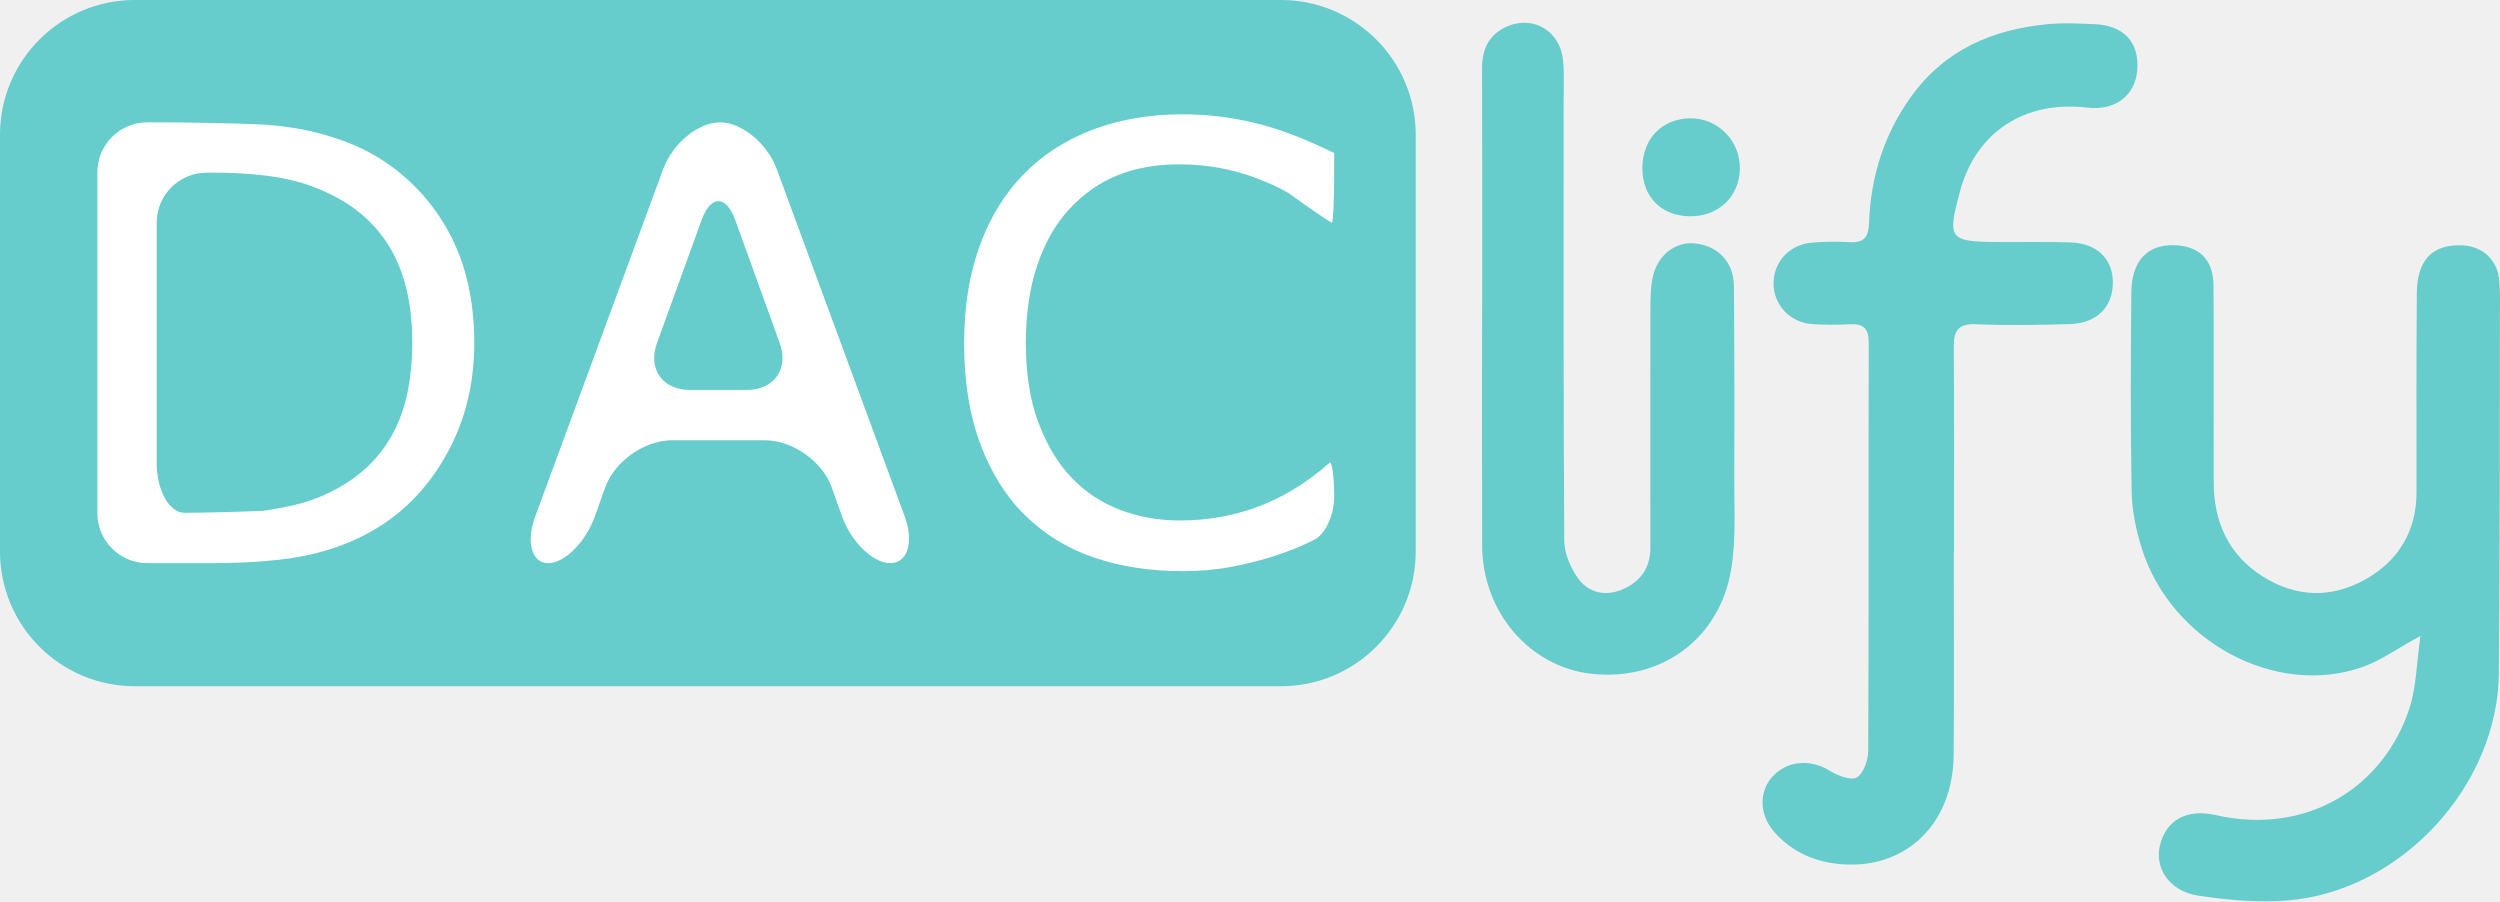
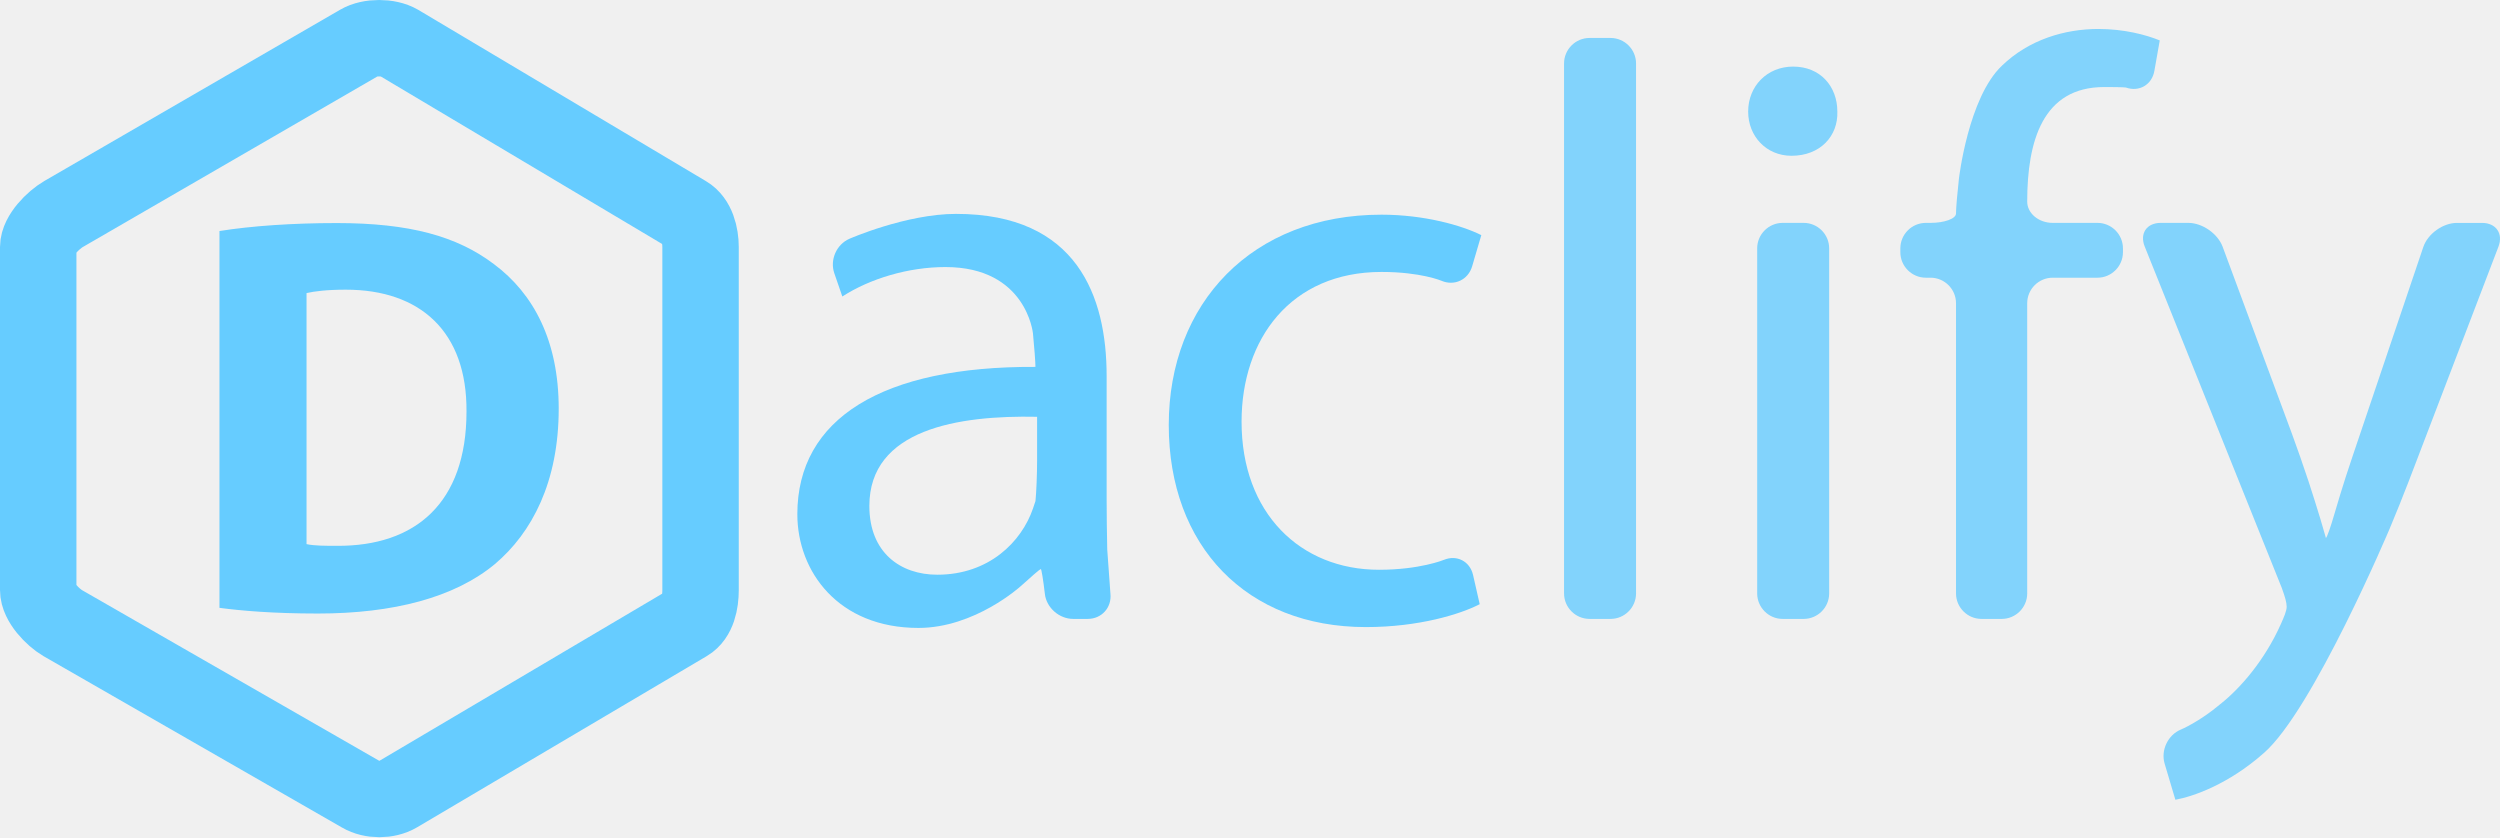
- <svg xmlns="http://www.w3.org/2000/svg" version="1.1" id="Layer_1" x="0px" y="0px" width="250.5px" height="90.312px" viewBox="0 0 250.5 90.312" enable-background="new 0 0 250.5 90.312" xml:space="preserve">
+ <svg xmlns="http://www.w3.org/2000/svg" version="1.1" id="Layer_1" x="0px" y="0px" width="98.136px" height="32.864px" viewBox="0 0 98.136 32.864" enable-background="new 0 0 98.136 32.864" xml:space="preserve">
  <g>
-     <path fill-rule="evenodd" clip-rule="evenodd" fill="#66CCCC" d="M-565.878,312.523c0-13.355,0.022-26.711-0.033-40.066   c-0.005-1.377,0.435-2.104,1.623-2.785c18.756-10.768,37.482-21.59,56.22-32.391c4.54-2.618,9.122-5.168,13.625-7.848   c0.954-0.567,1.581-0.538,2.496-0.008c23.189,13.434,46.392,26.85,69.617,40.221c1.329,0.766,1.784,1.612,1.78,3.146   c-0.05,26.378-0.059,52.757,0.016,79.135c0.006,1.94-0.633,2.958-2.27,3.892c-13.086,7.464-26.119,15.019-39.176,22.535   c-9.95,5.729-19.933,11.402-29.836,17.211c-1.201,0.704-1.967,0.601-3.018-0.014c-5.217-3.05-10.458-6.053-15.689-9.075   c-17.932-10.36-35.853-20.74-53.816-31.046c-1.259-0.722-1.57-1.525-1.567-2.842c0.034-13.354,0.021-26.71,0.021-40.064   C-565.882,312.523-565.88,312.523-565.878,312.523z M-522.923,302.939c-4.49-3.467-9.314-4.675-14.479-3.753   c-5.104,0.911-9.55,3.232-12.702,7.523c-5.804,7.902-5.685,17.324,0.285,24.634c2.77,3.392,6.293,5.754,10.537,6.766   c5.77,1.377,11.313,0.784,15.958-2.656c1.197,1.061,2.065,2.271,3.238,2.781c3.109,1.349,5.994-1.08,6.002-4.884   c0.025-12.614,0.039-25.228,0.055-37.842c0.004-3.718,0.051-7.437-0.023-11.153c-0.055-2.693-1.665-4.348-4.121-4.462   c-2.562-0.119-4.183,1.224-4.629,3.915c-0.129,0.778-0.113,1.586-0.115,2.379C-522.927,291.618-522.923,297.046-522.923,302.939z    M-478.573,303.062c-8.883-6.752-19.477-3.842-24.947,1.467c-7.435,7.215-8.457,17.705-2.724,25.891   c2.744,3.918,6.474,6.513,11.039,7.661c5.813,1.463,11.452,0.944,16.476-2.698c1.797,2.793,3.549,3.685,5.732,3.008   c2.201-0.684,3.27-2.478,3.27-5.527c0.002-9.359,0.013-18.719-0.011-28.078c-0.007-2.962-1.266-4.705-3.624-5.214   C-475.597,299.089-477.241,300.162-478.573,303.062z M-445.676,339.544c3.778,0.141,7.381-0.83,10.673-2.9   c0.704-0.443,1.475-0.941,1.921-1.61c1.147-1.719,0.908-3.84-0.415-5.337c-1.312-1.482-3.697-1.909-5.651-0.856   c-2.201,1.185-4.396,1.853-6.998,1.671c-6.438-0.451-10.981-5.504-10.947-12.055c0.028-5.587,5.827-11.227,11.851-10.537   c2.168,0.248,4.295,1.18,6.346,2.027c2.27,0.938,4.682,0.391,5.943-1.629c1.229-1.967,0.805-4.66-1.078-5.852   c-6.918-4.377-14.162-4.869-21.338-0.939c-7.072,3.873-10.906,10.146-10.835,18.217   C-466.109,330.687-456.946,339.816-445.676,339.544z" />
-     <path fill-rule="evenodd" clip-rule="evenodd" fill="#66CCCC" d="M-319.56,343.057c-2.376,1.294-4.006,2.487-5.829,3.124   c-8.742,3.055-19.191-2.601-22.106-11.932c-0.566-1.816-0.969-3.761-1.003-5.654c-0.122-6.639-0.091-13.283-0.032-19.924   c0.027-3.135,1.539-4.77,4.129-4.764c2.6,0.005,4.087,1.382,4.105,4.032c0.047,6.575-0.002,13.151,0.02,19.726   c0.014,3.979,1.465,7.255,4.918,9.437c3.326,2.103,6.849,2.198,10.222,0.325c3.355-1.864,5.186-4.842,5.183-8.803   c-0.004-6.643-0.027-13.284,0.032-19.926c0.03-3.33,1.563-4.874,4.498-4.779c2.087,0.068,3.612,1.471,3.771,3.596   c0.1,1.321,0.053,2.654,0.05,3.982c-0.023,11.756,0.015,23.512-0.097,35.266c-0.108,11.402-9.917,21.952-21.282,22.81   c-2.929,0.222-5.943-0.052-8.858-0.495c-2.88-0.438-4.401-2.764-3.812-5.086c0.632-2.49,2.671-3.643,5.588-2.979   c9.033,2.057,16.786-2.704,19.4-10.703C-319.965,348.176-319.956,345.816-319.56,343.057z" />
-     <path fill-rule="evenodd" clip-rule="evenodd" fill="#66CCCC" d="M-366.321,334.669c0,6.777,0.047,13.555-0.013,20.332   c-0.06,6.848-4.731,11.404-11.161,10.938c-2.675-0.193-5.02-1.196-6.827-3.257c-1.508-1.719-1.544-4.086-0.105-5.593   c1.491-1.562,3.774-1.687,5.63-0.546c0.806,0.496,2.149,1.039,2.756,0.693c0.688-0.393,1.146-1.752,1.15-2.693   c0.063-13.621,0.016-27.242,0.047-40.863c0.003-1.4-0.496-1.92-1.855-1.852c-1.259,0.063-2.527,0.068-3.785-0.014   c-2.218-0.143-3.863-1.89-3.895-4.027c-0.029-2.16,1.555-3.937,3.803-4.133c1.254-0.109,2.527-0.127,3.784-0.053   c1.458,0.087,1.933-0.471,1.984-1.946c0.163-4.604,1.493-8.856,4.217-12.64c3.397-4.72,8.206-6.753,13.791-7.266   c1.515-0.139,3.056-0.055,4.581,0.008c2.922,0.118,4.49,1.814,4.287,4.561c-0.193,2.606-2.214,4.134-5.031,3.802   c-6.249-0.735-11.111,2.444-12.713,8.316c-1.33,4.88-1.145,5.13,3.852,5.151c2.391,0.01,4.784-0.039,7.174,0.039   c2.668,0.087,4.258,1.633,4.27,3.998c0.012,2.466-1.619,4.116-4.326,4.188c-3.12,0.083-6.249,0.147-9.365,0.013   c-1.83-0.079-2.265,0.656-2.25,2.311c0.057,6.844,0.023,13.688,0.023,20.531C-366.308,334.669-366.313,334.669-366.321,334.669z" />
-     <path fill-rule="evenodd" clip-rule="evenodd" fill="#66CCCC" d="M-413.575,310.318c0-8.035,0.017-16.07-0.011-24.105   c-0.007-1.998,0.714-3.483,2.606-4.262c2.582-1.061,5.193,0.516,5.504,3.375c0.137,1.248,0.064,2.521,0.064,3.781   c0.002,14.809-0.038,29.618,0.063,44.426c0.009,1.318,0.674,2.822,1.488,3.895c1.029,1.355,2.728,1.668,4.347,0.97   c1.779-0.767,2.799-2.138,2.795-4.187c-0.018-7.969-0.014-15.938,0.003-23.906c0.003-1.057,0.011-2.137,0.224-3.162   c0.464-2.229,2.248-3.607,4.221-3.415c2.296,0.224,3.893,1.853,3.916,4.229c0.059,6.374,0.07,12.749,0.042,19.123   c-0.015,3.112,0.192,6.283-0.315,9.324c-1.16,6.963-7.012,11.188-13.928,10.457c-6.229-0.658-10.994-6.177-11.02-12.836   c-0.027-7.902-0.006-15.805-0.006-23.707C-413.579,310.318-413.577,310.318-413.575,310.318z" />
-     <path fill-rule="evenodd" clip-rule="evenodd" fill="#66CCCC" d="M-397.522,296.109c0.037-2.895,2-4.9,4.814-4.916   c2.778-0.016,5.013,2.277,4.955,5.086c-0.056,2.768-2.164,4.758-5.011,4.732C-395.649,300.984-397.562,299.014-397.522,296.109z" />
-     <path fill-rule="evenodd" clip-rule="evenodd" fill="#66CCCC" d="M-522.922,319.039c-0.101,5.991-5.341,11.069-11.362,11.01   c-6.264-0.064-11.309-5.282-11.189-11.574c0.115-6.031,5.377-11.036,11.438-10.879   C-527.766,307.759-522.819,312.853-522.922,319.039z" />
-     <path fill-rule="evenodd" clip-rule="evenodd" fill="#66CCCC" d="M-478.657,318.853c0.023,6.158-5.047,11.238-11.261,11.281   c-6.015,0.043-11.259-5.096-11.298-11.068c-0.039-6.111,5.129-11.382,11.191-11.411   C-483.839,307.625-478.68,312.708-478.657,318.853z" />
+     <polygon fill="none" stroke="#29ABE2" stroke-width="4" stroke-miterlimit="10" points="228,3.708 213,12.487 198,3.708    198,-13.853 213,-22.634 228,-13.853  " />
+     <text transform="matrix(1 0 0 1 230.4707 3.2949)" fill="#29ABE2" font-family="'MyriadPro-Regular'" font-size="32.124">aclify</text>
+     <text transform="matrix(1 0 0 1 204.9434 3.5938)" fill="#29ABE2" font-family="'MyriadPro-Bold'" font-size="25.829">D</text>
  </g>
  <g>
-     <path fill-rule="evenodd" clip-rule="evenodd" fill="#66CCCC" d="M-539.878,54.808c0-13.355,0.022-26.71-0.033-40.066   c-0.005-1.377,0.435-2.104,1.623-2.786c18.756-10.767,37.482-21.589,56.22-32.391c4.54-2.618,9.122-5.167,13.625-7.847   c0.954-0.567,1.581-0.538,2.496-0.008c23.189,13.434,46.392,26.85,69.617,40.221c1.329,0.766,1.784,1.612,1.78,3.145   c-0.05,26.378-0.059,52.757,0.016,79.135c0.006,1.94-0.633,2.958-2.27,3.892c-13.086,7.464-26.119,15.019-39.176,22.535   c-9.95,5.729-19.933,11.402-29.836,17.211c-1.201,0.704-1.967,0.601-3.018-0.014c-5.217-3.05-10.458-6.053-15.689-9.075   c-17.932-10.36-35.853-20.74-53.816-31.046c-1.259-0.722-1.57-1.525-1.567-2.842c0.034-13.354,0.021-26.71,0.021-40.065   C-539.882,54.808-539.88,54.808-539.878,54.808z M-496.923,45.225c-4.49-3.467-9.314-4.675-14.479-3.753   c-5.104,0.911-9.55,3.232-12.702,7.523c-5.804,7.902-5.685,17.324,0.285,24.634c2.77,3.392,6.293,5.754,10.537,6.766   c5.77,1.377,11.313,0.784,15.958-2.656c1.197,1.061,2.065,2.271,3.238,2.781c3.109,1.349,5.994-1.08,6.002-4.884   c0.025-12.614,0.039-25.228,0.055-37.842c0.004-3.718,0.051-7.437-0.023-11.153c-0.055-2.694-1.665-4.348-4.121-4.462   c-2.562-0.119-4.183,1.223-4.629,3.915c-0.129,0.778-0.113,1.585-0.115,2.379C-496.927,33.903-496.923,39.332-496.923,45.225z    M-452.573,45.347c-8.883-6.752-19.477-3.841-24.947,1.467c-7.435,7.214-8.457,17.705-2.724,25.891   c2.744,3.918,6.474,6.513,11.039,7.661c5.813,1.463,11.452,0.944,16.476-2.698c1.797,2.793,3.549,3.685,5.732,3.008   c2.201-0.684,3.27-2.478,3.27-5.527c0.002-9.359,0.013-18.719-0.011-28.078c-0.007-2.962-1.266-4.706-3.624-5.214   C-449.597,41.374-451.241,42.446-452.573,45.347z M-419.676,81.83c3.778,0.141,7.381-0.83,10.673-2.9   c0.704-0.443,1.475-0.941,1.921-1.61c1.147-1.719,0.908-3.84-0.415-5.337c-1.312-1.482-3.697-1.909-5.651-0.856   c-2.201,1.185-4.396,1.853-6.998,1.671c-6.438-0.451-10.981-5.504-10.947-12.055c0.028-5.587,5.827-11.227,11.851-10.538   c2.168,0.248,4.295,1.18,6.346,2.027c2.27,0.939,4.682,0.391,5.943-1.628c1.229-1.966,0.805-4.66-1.078-5.851   c-6.918-4.377-14.162-4.87-21.338-0.939c-7.072,3.873-10.906,10.145-10.835,18.216C-440.109,72.972-430.946,82.101-419.676,81.83z" />
-     <path fill-rule="evenodd" clip-rule="evenodd" fill="#66CCCC" d="M-293.56,85.342c-2.376,1.294-4.006,2.487-5.829,3.124   c-8.742,3.055-19.191-2.601-22.106-11.932c-0.566-1.816-0.969-3.761-1.003-5.654c-0.122-6.639-0.091-13.283-0.032-19.923   c0.027-3.135,1.539-4.77,4.129-4.765c2.6,0.005,4.087,1.382,4.105,4.033c0.047,6.575-0.002,13.151,0.02,19.726   c0.014,3.979,1.465,7.255,4.918,9.437c3.326,2.103,6.849,2.198,10.222,0.325c3.355-1.864,5.186-4.842,5.183-8.803   c-0.004-6.643-0.027-13.284,0.032-19.926c0.03-3.331,1.563-4.874,4.498-4.779c2.087,0.068,3.612,1.47,3.771,3.595   c0.1,1.321,0.053,2.654,0.05,3.982c-0.023,11.756,0.015,23.512-0.097,35.266c-0.108,11.402-9.917,21.952-21.282,22.81   c-2.929,0.222-5.943-0.052-8.858-0.495c-2.88-0.438-4.401-2.764-3.812-5.086c0.632-2.49,2.671-3.643,5.588-2.979   c9.033,2.057,16.786-2.704,19.4-10.703C-293.965,90.461-293.956,88.101-293.56,85.342z" />
-     <path fill-rule="evenodd" clip-rule="evenodd" fill="#66CCCC" d="M-340.321,76.955c0,6.777,0.047,13.555-0.013,20.332   c-0.06,6.848-4.731,11.404-11.161,10.938c-2.675-0.193-5.02-1.196-6.827-3.257c-1.508-1.719-1.544-4.086-0.105-5.593   c1.491-1.562,3.774-1.687,5.63-0.546c0.806,0.496,2.149,1.039,2.756,0.693c0.688-0.393,1.146-1.752,1.15-2.693   c0.063-13.621,0.016-27.242,0.047-40.863c0.003-1.401-0.496-1.92-1.855-1.852c-1.259,0.062-2.527,0.068-3.785-0.013   c-2.218-0.144-3.863-1.89-3.895-4.027c-0.029-2.161,1.555-3.937,3.803-4.133c1.254-0.11,2.527-0.127,3.784-0.053   c1.458,0.087,1.933-0.47,1.984-1.946c0.163-4.605,1.493-8.857,4.217-12.64c3.397-4.72,8.206-6.753,13.791-7.266   c1.515-0.139,3.056-0.054,4.581,0.008c2.922,0.119,4.49,1.815,4.287,4.561c-0.193,2.606-2.214,4.134-5.031,3.802   c-6.249-0.735-11.111,2.445-12.713,8.316c-1.33,4.88-1.145,5.13,3.852,5.151c2.391,0.01,4.784-0.039,7.174,0.039   c2.668,0.087,4.258,1.633,4.27,3.999c0.012,2.466-1.619,4.116-4.326,4.188c-3.12,0.083-6.249,0.147-9.365,0.012   c-1.83-0.079-2.265,0.657-2.25,2.311c0.057,6.844,0.023,13.688,0.023,20.531C-340.308,76.955-340.313,76.955-340.321,76.955z" />
-     <path fill-rule="evenodd" clip-rule="evenodd" fill="#66CCCC" d="M-387.575,52.604c0-8.035,0.017-16.07-0.011-24.105   c-0.007-1.999,0.714-3.484,2.606-4.262c2.582-1.061,5.193,0.515,5.504,3.375c0.137,1.248,0.064,2.52,0.064,3.781   c0.002,14.809-0.038,29.618,0.063,44.425c0.009,1.318,0.674,2.822,1.488,3.895c1.029,1.355,2.728,1.668,4.347,0.97   c1.779-0.767,2.799-2.138,2.795-4.187c-0.018-7.969-0.014-15.938,0.003-23.907c0.003-1.056,0.011-2.136,0.224-3.161   c0.464-2.229,2.248-3.607,4.221-3.416c2.296,0.223,3.893,1.853,3.916,4.229c0.059,6.374,0.07,12.749,0.042,19.123   c-0.015,3.112,0.192,6.283-0.315,9.324c-1.16,6.963-7.012,11.188-13.928,10.457c-6.229-0.658-10.994-6.177-11.02-12.836   c-0.027-7.902-0.006-15.805-0.006-23.707C-387.579,52.604-387.577,52.604-387.575,52.604z" />
-     <path fill-rule="evenodd" clip-rule="evenodd" fill="#66CCCC" d="M-371.522,38.395c0.037-2.895,2-4.9,4.814-4.916   c2.778-0.017,5.013,2.277,4.955,5.086c-0.056,2.767-2.164,4.758-5.011,4.731C-369.649,43.269-371.562,41.299-371.522,38.395z" />
-     <path fill-rule="evenodd" clip-rule="evenodd" fill="#66CCCC" d="M-496.922,61.324c-0.101,5.991-5.341,11.069-11.362,11.01   c-6.264-0.064-11.309-5.282-11.189-11.574c0.115-6.031,5.377-11.036,11.438-10.878C-501.766,50.044-496.819,55.138-496.922,61.324z   " />
-     <path fill-rule="evenodd" clip-rule="evenodd" fill="#66CCCC" d="M-452.657,61.138c0.023,6.158-5.047,11.238-11.261,11.281   c-6.015,0.043-11.259-5.096-11.298-11.068c-0.039-6.112,5.129-11.382,11.191-11.411C-457.839,49.911-452.68,54.993-452.657,61.138z   " />
+     <path fill="none" stroke="#66CCFF" stroke-width="3" stroke-miterlimit="10" d="M27.5,23.163c0,0.476-0.112,1.062-0.522,1.302   l-11.368,6.719c-0.411,0.24-1.027,0.24-1.438,0L2.469,24.464C2.058,24.224,1.5,23.638,1.5,23.163V9.702   c0-0.476,0.586-1.062,0.997-1.302l11.606-6.72c0.411-0.24,1.145-0.24,1.556,0L26.946,8.4c0.411,0.24,0.554,0.826,0.554,1.302   V23.163z" />
  </g>
-   <path fill-rule="evenodd" clip-rule="evenodd" fill="#66CCCC" d="M242.529,63.718c-2.376,1.295-4.006,2.488-5.829,3.125  c-8.742,3.055-19.191-2.602-22.106-11.932c-0.566-1.816-0.969-3.762-1.003-5.654c-0.122-6.639-0.091-13.283-0.032-19.924  c0.027-3.135,1.539-4.77,4.129-4.764c2.6,0.004,4.087,1.381,4.105,4.031c0.047,6.576-0.002,13.152,0.02,19.727  c0.014,3.979,1.465,7.254,4.918,9.436c3.326,2.104,6.849,2.199,10.222,0.326c3.355-1.865,5.186-4.842,5.183-8.803  c-0.004-6.643-0.027-13.285,0.032-19.926c0.03-3.33,1.563-4.875,4.498-4.779c2.087,0.068,3.612,1.471,3.771,3.596  c0.1,1.32,0.053,2.654,0.05,3.982c-0.023,11.756,0.015,23.512-0.097,35.266c-0.108,11.402-9.917,21.951-21.282,22.809  c-2.929,0.223-5.943-0.051-8.858-0.494c-2.88-0.438-4.401-2.764-3.812-5.086c0.632-2.49,2.671-3.643,5.588-2.979  c9.033,2.057,16.786-2.705,19.4-10.703C242.124,68.837,242.133,66.478,242.529,63.718z" />
-   <path fill-rule="evenodd" clip-rule="evenodd" fill="#66CCCC" d="M195.768,55.331c0,6.777,0.047,13.555-0.013,20.332  c-0.06,6.848-4.731,11.404-11.161,10.938c-2.675-0.193-5.02-1.195-6.827-3.256c-1.508-1.719-1.544-4.086-0.105-5.594  c1.491-1.561,3.774-1.686,5.63-0.545c0.806,0.496,2.149,1.039,2.756,0.693c0.688-0.393,1.146-1.752,1.15-2.693  c0.063-13.621,0.016-27.242,0.047-40.863c0.003-1.4-0.496-1.92-1.855-1.852c-1.259,0.063-2.527,0.068-3.785-0.014  c-2.218-0.143-3.863-1.891-3.895-4.027c-0.029-2.16,1.555-3.938,3.803-4.133c1.254-0.109,2.527-0.127,3.784-0.053  c1.458,0.086,1.933-0.471,1.984-1.947c0.163-4.604,1.493-8.855,4.217-12.639c3.397-4.721,8.206-6.754,13.791-7.266  c1.515-0.139,3.056-0.055,4.581,0.008c2.922,0.117,4.49,1.814,4.287,4.561c-0.193,2.605-2.214,4.133-5.031,3.801  c-6.249-0.734-11.111,2.445-12.713,8.316c-1.33,4.881-1.145,5.131,3.852,5.152c2.391,0.01,4.784-0.039,7.174,0.039  c2.668,0.086,4.258,1.633,4.27,3.998c0.012,2.465-1.619,4.115-4.326,4.188c-3.12,0.084-6.249,0.148-9.365,0.014  c-1.83-0.08-2.265,0.656-2.25,2.311c0.057,6.844,0.023,13.688,0.023,20.531C195.781,55.331,195.775,55.331,195.768,55.331z" />
-   <path fill-rule="evenodd" clip-rule="evenodd" fill="#66CCCC" d="M148.514,30.979c0-8.035,0.017-16.07-0.011-24.105  c-0.007-1.998,0.714-3.484,2.606-4.262c2.582-1.061,5.193,0.516,5.504,3.375c0.137,1.248,0.064,2.52,0.064,3.781  c0.002,14.809-0.038,29.617,0.063,44.426c0.009,1.318,0.674,2.822,1.488,3.895c1.029,1.355,2.728,1.668,4.347,0.969  c1.779-0.766,2.799-2.137,2.795-4.186c-0.018-7.969-0.014-15.938,0.003-23.906c0.003-1.057,0.011-2.137,0.224-3.162  c0.464-2.229,2.248-3.607,4.221-3.416c2.296,0.225,3.893,1.854,3.916,4.23c0.059,6.373,0.07,12.748,0.042,19.123  c-0.015,3.111,0.192,6.283-0.315,9.324c-1.16,6.963-7.012,11.188-13.928,10.457c-6.229-0.658-10.994-6.178-11.02-12.836  c-0.027-7.902-0.006-15.805-0.006-23.707C148.51,30.979,148.512,30.979,148.514,30.979z" />
-   <path fill-rule="evenodd" clip-rule="evenodd" fill="#66CCCC" d="M164.566,16.771c0.037-2.895,2-4.9,4.814-4.916  c2.778-0.016,5.013,2.277,4.955,5.086c-0.056,2.768-2.164,4.758-5.011,4.732C166.439,21.646,164.527,19.675,164.566,16.771z" />
-   <path fill-rule="evenodd" clip-rule="evenodd" fill="#66CCCC" d="M141.855,55.252c0,7.462-6.051,13.51-13.51,13.51H13.51  C6.049,68.762,0,62.714,0,55.252V13.509C0,6.049,6.049,0,13.51,0h114.836c7.459,0,13.51,6.049,13.51,13.509V55.252z" />
  <g>
    <g>
      <g>
-         <path fill="#FFFFFF" d="M47.522,34.387c0,4.015-0.885,7.653-2.656,10.916s-4.128,5.795-7.07,7.594     c-2.041,1.246-4.318,2.146-6.83,2.699c-2.512,0.555-5.819,0.831-9.922,0.831h-6.288c-2.75,0-5-2.25-5-5v-34.17c0-2.75,2.25-5,5-5     h1.168c2.75,0,7.248,0.09,9.996,0.199c0,0,2.835,0.112,5.406,0.735s4.748,1.479,6.53,2.566c3.042,1.879,5.413,4.38,7.114,7.505     S47.522,30.096,47.522,34.387z M41.309,34.298c0-3.461-0.611-6.378-1.831-8.751c-1.222-2.373-3.043-4.242-5.464-5.606     c-1.762-0.989-3.633-1.677-5.614-2.063c-1.981-0.385-4.354-0.578-7.115-0.578H20.7c-2.75,0-5,2.25-5,5v24.084     c0,2.75,1.257,5,2.792,5s5.04-0.087,7.788-0.194c0,0,0.363-0.014,2.494-0.429c2.132-0.415,4.088-1.187,5.869-2.313     c2.222-1.404,3.888-3.253,4.999-5.547C40.753,40.606,41.309,37.738,41.309,34.298z" />
+         <path fill="#66CCFF" d="M42.128,24.295c-0.55,0-1.051-0.441-1.112-0.979c-0.062-0.539-0.134-0.98-0.16-0.98     c-0.027,0-0.381,0.303-0.788,0.674c0,0-1.798,1.639-4.015,1.639c-3.148,0-4.754-2.216-4.754-4.465     c0-3.758,3.341-5.813,9.347-5.782l0,0c0-0.176-0.044-0.769-0.098-1.316c0,0-0.256-2.603-3.436-2.603     c-1.445,0-2.955,0.45-4.047,1.156l-0.316-0.917c-0.179-0.52,0.086-1.126,0.59-1.347c0,0,2.232-0.979,4.191-0.979     c4.754,0,5.91,3.244,5.91,6.36v4.813c0,0.55,0.011,1.45,0.024,2l0.125,1.732c0.059,0.547-0.343,0.994-0.893,0.994H42.128z      M40.71,16.361c-3.083-0.064-6.584,0.482-6.584,3.501c0,1.831,1.221,2.698,2.666,2.698c2.023,0,3.308-1.285,3.758-2.602     c0.097-0.289,0.097-0.289,0.097-0.289c0.035-0.336,0.064-1.061,0.064-1.61V16.361z" />
      </g>
      <g>
-         <path fill="#FFFFFF" d="M90.646,51.735c0.951,2.58,0.304,4.691-1.438,4.691s-3.922-2.119-4.845-4.71l-1.028-2.891     c-0.923-2.591-3.928-4.71-6.678-4.71h-9.333c-2.75,0-5.755,2.119-6.678,4.71l-1.028,2.891c-0.923,2.591-3.035,4.71-4.694,4.71     c-1.66,0-2.24-2.111-1.289-4.691l12.814-34.787c0.951-2.58,3.512-4.691,5.691-4.691s4.74,2.111,5.691,4.691L90.646,51.735z      M74.825,39.073c2.75,0,4.235-2.116,3.301-4.702l-4.438-12.28c-0.935-2.586-2.467-2.587-3.404-0.002l-4.455,12.284     c-0.938,2.585,0.545,4.7,3.295,4.7H74.825z" />
+         <path fill="#66CCFF" d="M58.085,23.717c-0.739,0.385-2.377,0.899-4.465,0.899c-4.689,0-7.741-3.18-7.741-7.934     c0-4.786,3.276-8.255,8.351-8.255c1.67,0,3.147,0.417,3.918,0.803l-0.36,1.225c-0.155,0.528-0.696,0.783-1.202,0.567     c0,0-0.814-0.347-2.356-0.347c-3.565,0-5.493,2.634-5.493,5.878c0,3.597,2.313,5.813,5.396,5.813     c1.606,0,2.545-0.389,2.545-0.389c0.508-0.21,1.023,0.057,1.146,0.593L58.085,23.717z" />
      </g>
-       <g>
-         <path fill="#FFFFFF" d="M133.684,49.782c0,1.892-0.943,3.854-2.097,4.36c0,0,0,0-0.89,0.415     c-0.892,0.416-2.057,0.851-3.498,1.306c-1.221,0.376-2.547,0.697-3.978,0.964c-1.432,0.267-3.008,0.4-4.729,0.4     c-3.242,0-6.189-0.45-8.841-1.35c-2.652-0.899-4.959-2.309-6.92-4.228c-1.922-1.878-3.423-4.266-4.504-7.163     c-1.08-2.897-1.621-6.264-1.621-10.101c0-3.639,0.521-6.892,1.562-9.76c1.04-2.867,2.541-5.29,4.503-7.268     c1.901-1.918,4.198-3.382,6.89-4.391c2.692-1.009,5.679-1.513,8.962-1.513c2.401,0,4.798,0.287,7.189,0.86     c2.392,0.574,5.049,1.582,7.971,3.025v1.972c0,2.75-0.102,5-0.226,5c-0.123,0-2.053-1.313-4.286-2.916     c0,0-0.842-0.604-3.264-1.534c-2.422-0.929-5.014-1.394-7.775-1.394c-2.262,0-4.298,0.36-6.109,1.082     c-1.812,0.723-3.428,1.845-4.849,3.367c-1.381,1.483-2.457,3.357-3.227,5.621c-0.771,2.265-1.156,4.88-1.156,7.847     c0,3.104,0.425,5.774,1.276,8.009c0.85,2.235,1.946,4.055,3.287,5.458c1.4,1.464,3.037,2.547,4.908,3.249s3.848,1.053,5.93,1.053     c2.861,0,5.543-0.484,8.045-1.454c2.502-0.969,4.844-2.422,7.025-4.36l0,0C133.495,46.341,133.684,47.89,133.684,49.782z" />
+       <g opacity="0.8">
+         <path fill="#66CCFF" d="M61.396,2.49c0-0.55,0.45-1,1-1h0.826c0.55,0,1,0.45,1,1v20.805c0,0.55-0.45,1-1,1h-0.826     c-0.55,0-1-0.45-1-1V2.49z" />
+       </g>
+       <g opacity="0.8">
+         <path fill="#66CCFF" d="M72.124,4.381c0.032,0.963-0.674,1.734-1.799,1.734c-0.995,0-1.702-0.771-1.702-1.734     c0-0.996,0.739-1.767,1.767-1.767C71.45,2.614,72.124,3.385,72.124,4.381z M69.977,24.295c-0.55,0-1-0.45-1-1V9.749     c0-0.55,0.45-1,1-1h0.826c0.55,0,1,0.45,1,1v13.546c0,0.55-0.45,1-1,1H69.977z" />
+       </g>
+       <g opacity="0.8">
+         <path fill="#66CCFF" d="M77.782,24.295c-0.55,0-1-0.45-1-1V11.901c0-0.55-0.45-1-1-1h-0.185c-0.55,0-1-0.45-1-1V9.749     c0-0.55,0.45-1,1-1h0.185c0.55,0,1-0.166,1-0.369c0-0.204,0.052-0.817,0.114-1.363c0,0,0.367-3.182,1.685-4.435     c1.06-1.028,2.473-1.445,3.79-1.445c0.996,0,1.863,0.225,2.409,0.45l-0.212,1.199c-0.096,0.542-0.598,0.834-1.116,0.65     c0,0-0.053-0.019-0.856-0.019c-2.409,0-3.019,2.12-3.019,4.497l0,0c0,0.459,0.45,0.835,1,0.835h1.758c0.55,0,1,0.45,1,1v0.152     c0,0.55-0.45,1-1,1h-1.758c-0.55,0-1,0.45-1,1v11.394c0,0.55-0.45,1-1,1H77.782z" />
+       </g>
+       <g opacity="0.8">
+         <path fill="#66CCFF" d="M85.901,8.749c0.55,0,1.156,0.422,1.348,0.938l2.709,7.311c0.191,0.516,0.488,1.365,0.659,1.888     c0,0,0.427,1.298,0.685,2.23l0,0c0.035,0,0.188-0.433,0.34-0.961c0,0,0.334-1.159,0.72-2.283l2.763-8.175     c0.176-0.521,0.771-0.947,1.32-0.947h0.987c0.55,0,0.839,0.42,0.643,0.934l-3.524,9.213c-0.196,0.514-0.532,1.349-0.746,1.855     c0,0-3.017,7.141-4.943,8.811c-1.381,1.221-2.763,1.703-3.469,1.831l-0.422-1.418c-0.157-0.527,0.131-1.13,0.64-1.339     c0,0,0.713-0.294,1.549-1c0.771-0.61,1.734-1.702,2.377-3.147c0.128-0.289,0.225-0.514,0.225-0.675s-0.064-0.385-0.193-0.739     L84.189,9.677c-0.204-0.511,0.078-0.928,0.628-0.928H85.901z" />
      </g>
    </g>
  </g>
+   <g>
+     <path fill="#66CCFF" d="M8.615,9.069c1.252-0.201,2.882-0.313,4.603-0.313c2.86,0,4.715,0.514,6.167,1.609   c1.563,1.162,2.547,3.016,2.547,5.675c0,2.882-1.051,4.872-2.503,6.1c-1.586,1.319-3.999,1.944-6.948,1.944   c-1.766,0-3.017-0.111-3.866-0.223V9.069z M12.034,21.359c0.291,0.067,0.76,0.067,1.184,0.067c3.084,0.022,5.094-1.676,5.094-5.273   c0.023-3.128-1.81-4.782-4.737-4.782c-0.759,0-1.251,0.066-1.542,0.134V21.359z" />
+   </g>
</svg>
